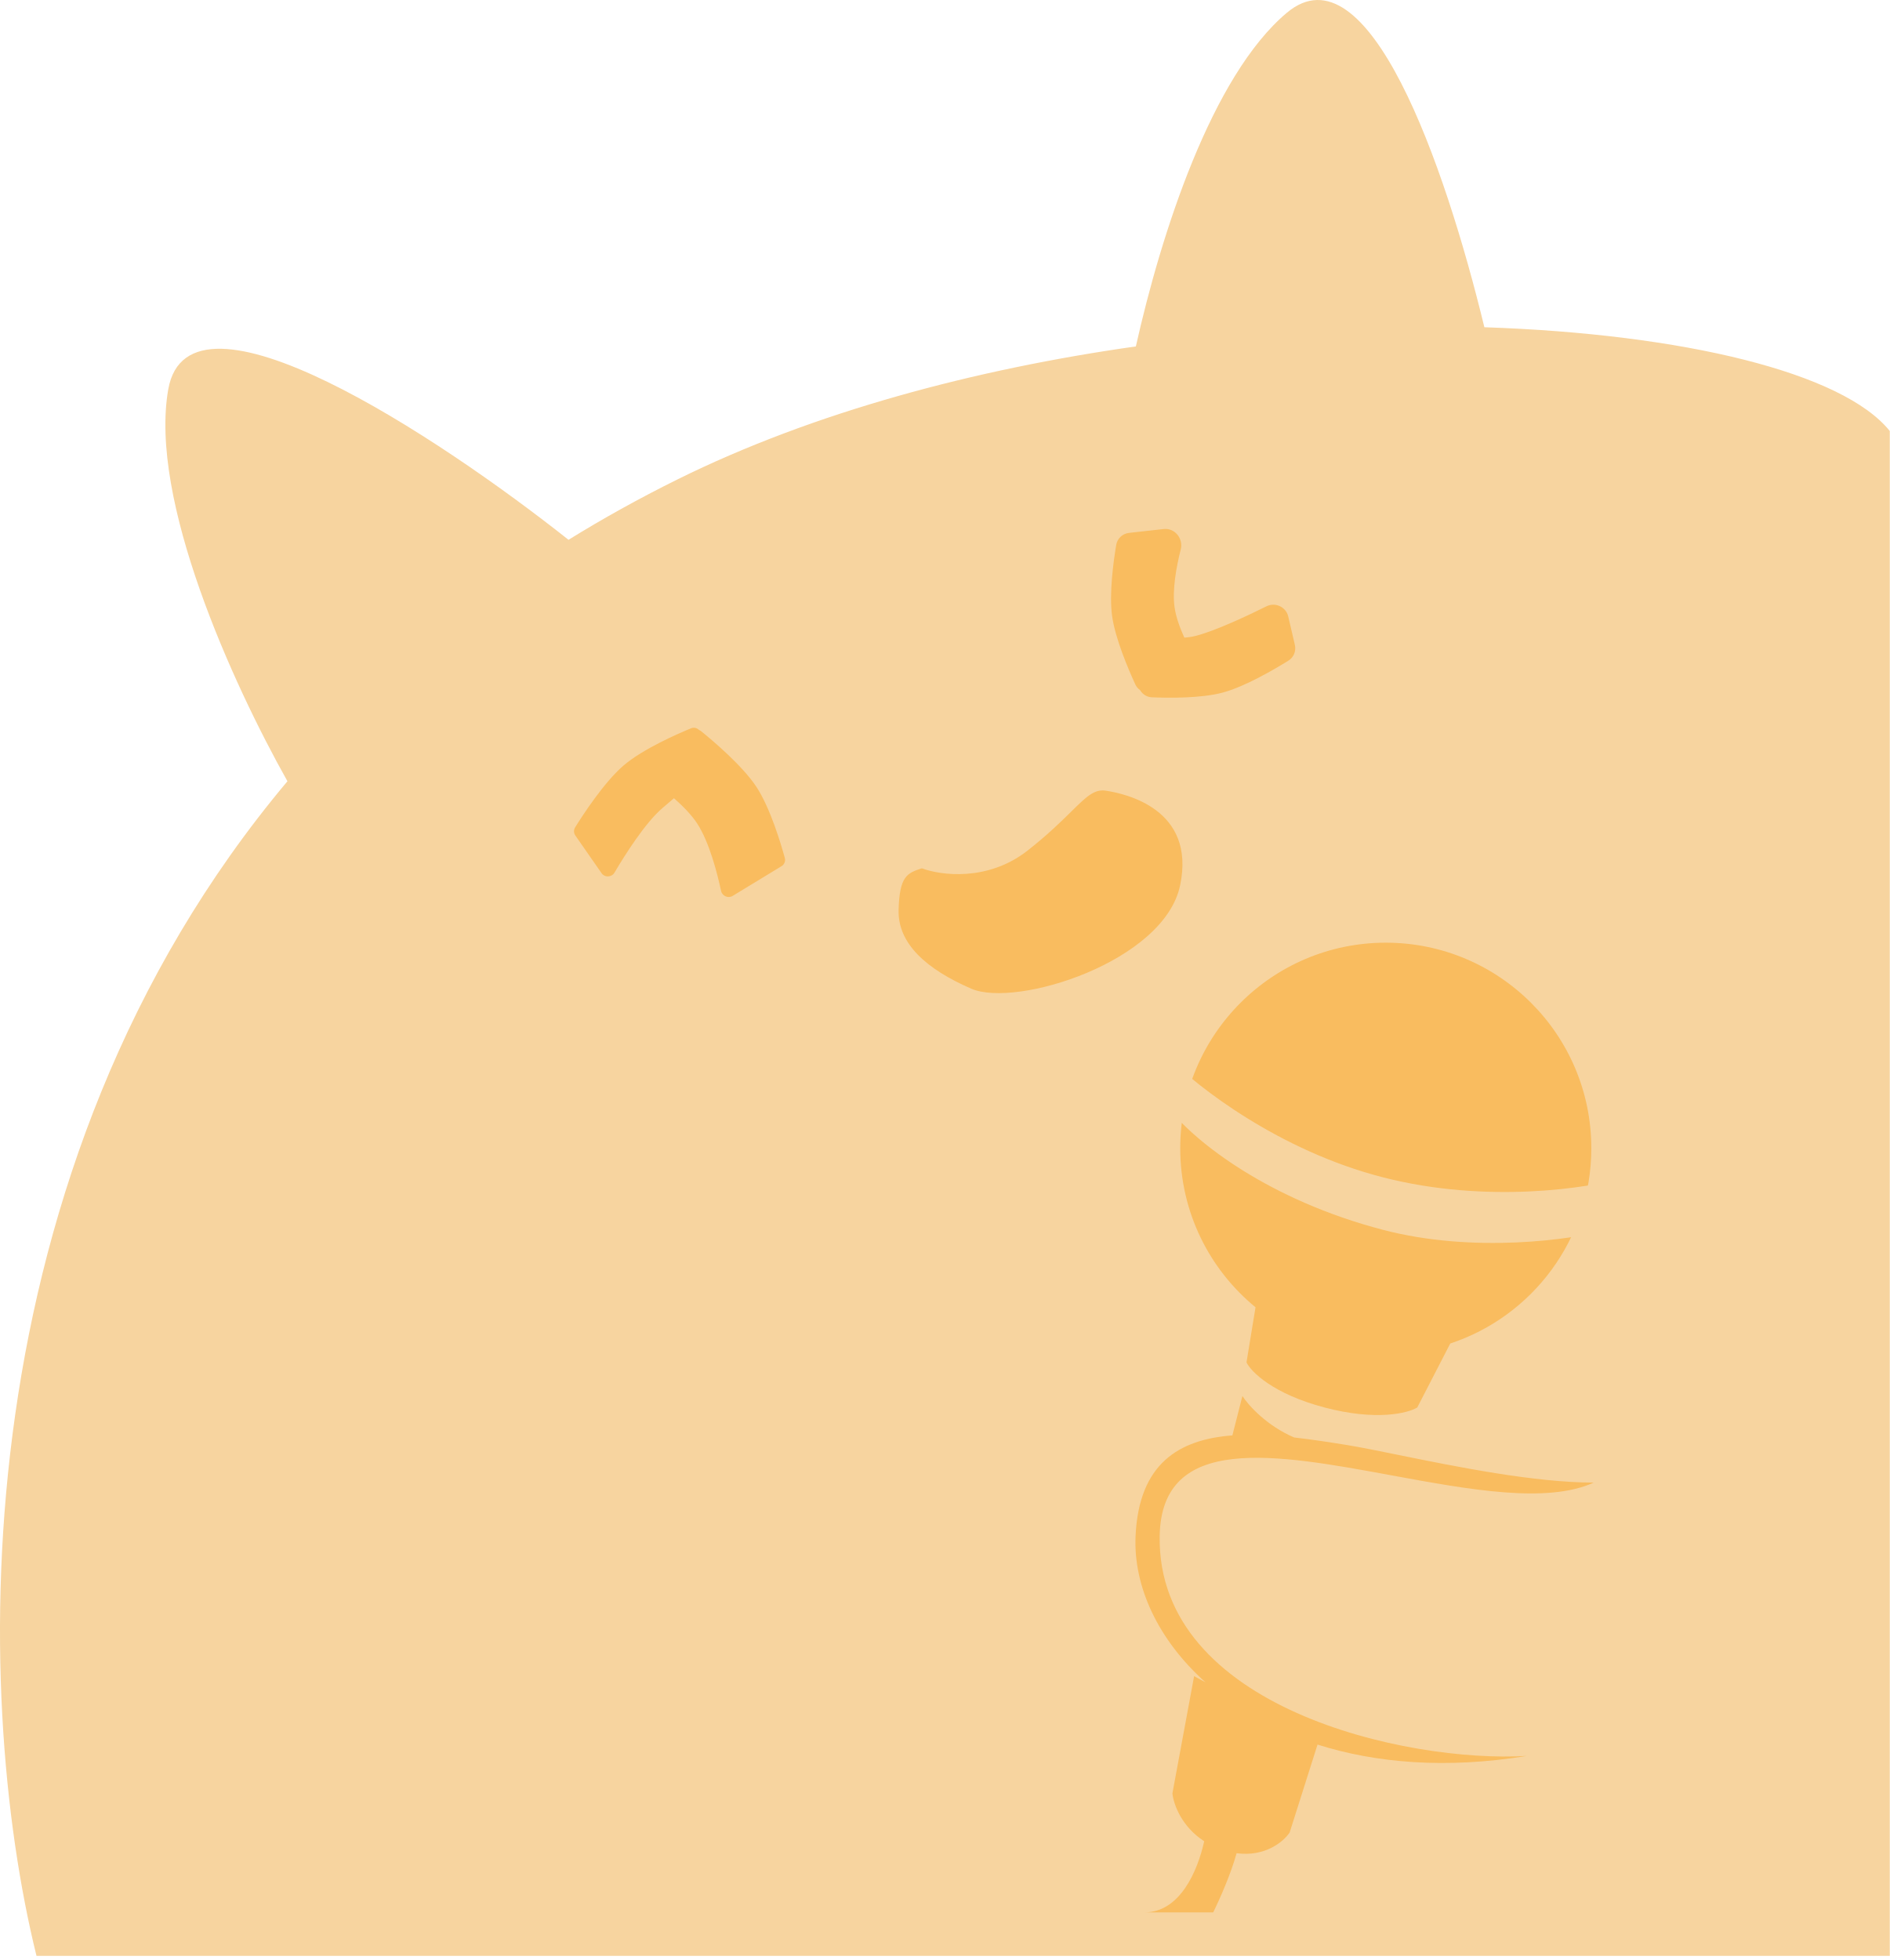
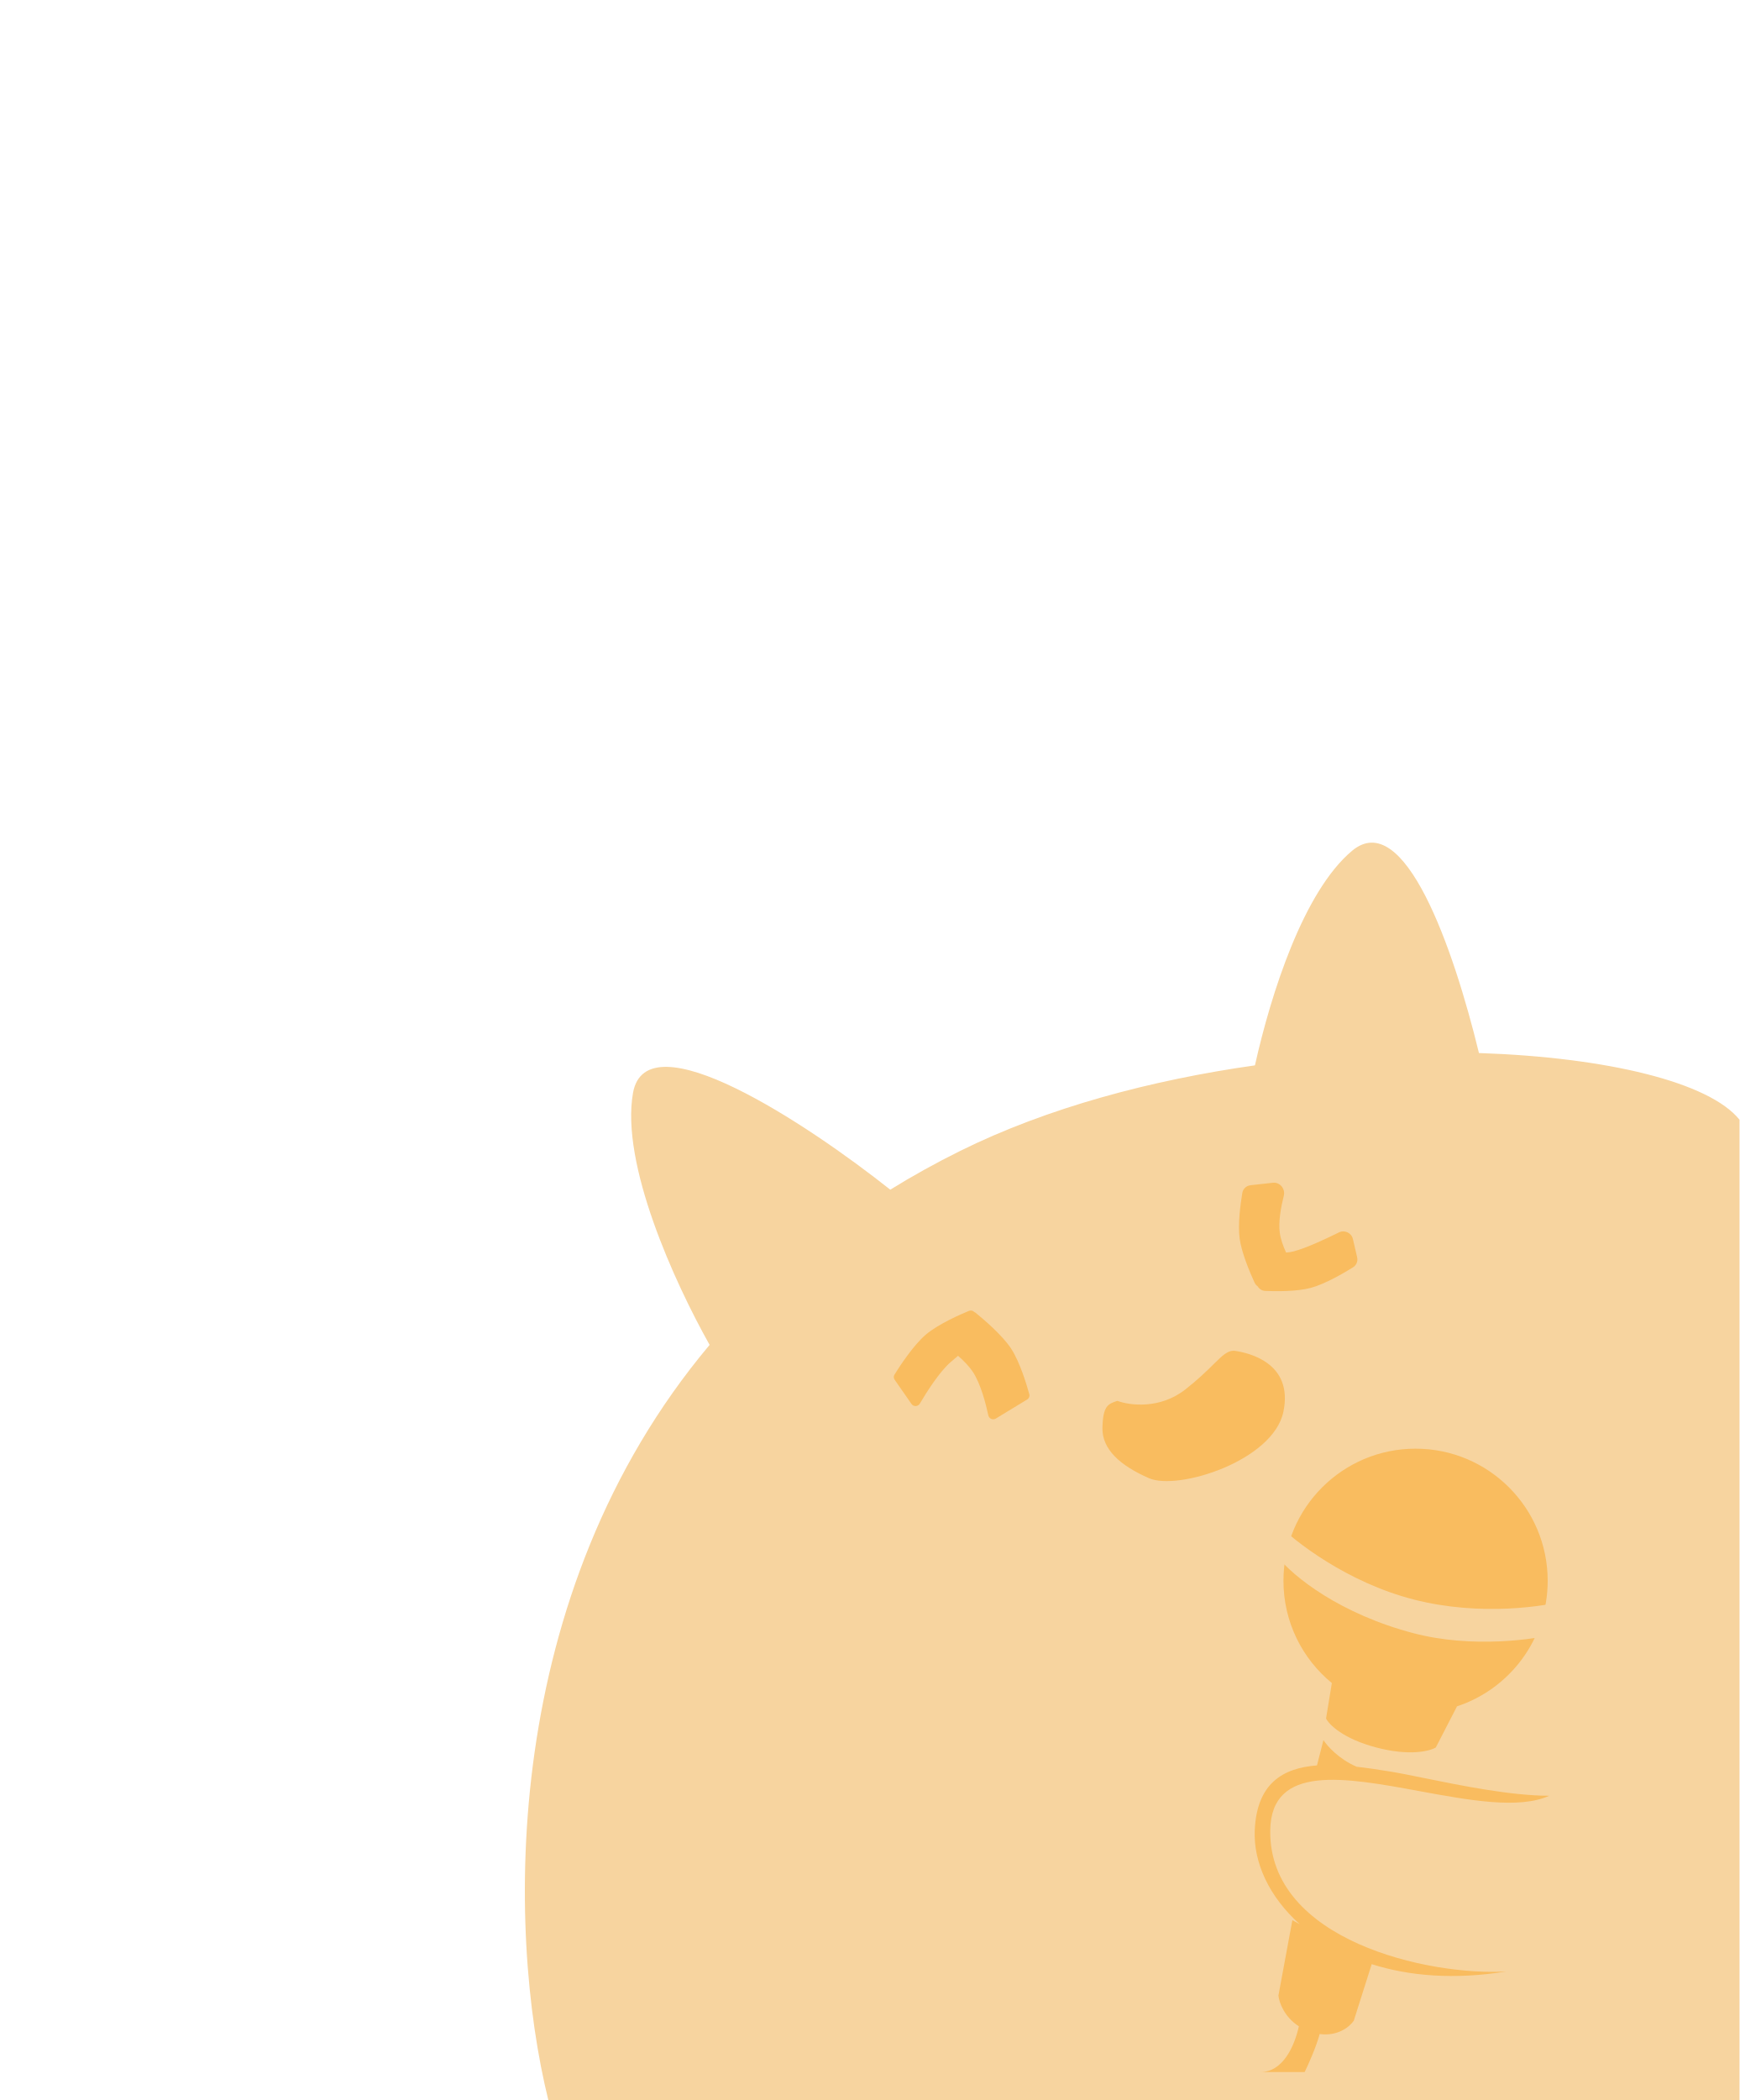
- <svg xmlns="http://www.w3.org/2000/svg" width="243" height="252" viewBox="0 0 243 252" fill="none">
-   <path fill-rule="evenodd" clip-rule="evenodd" d="M146.057 44.54C149.287 30.103 155.791 9.778 165.465 1.645C175.899 -7.127 185.77 21.05 190.87 42.074C216.558 42.938 236.989 47.924 243 55.417V251.469H4.692C-3.719 217.396 -4.954 150.33 36.961 100.446C29.894 87.865 19.125 64.213 21.638 50.046C24.316 34.957 56.398 56.163 73.102 69.404C77.511 66.678 82.167 64.089 87.082 61.655C104.625 52.967 125.42 47.462 146.057 44.54Z" fill="#F7D49F" />
-   <path fill-rule="evenodd" clip-rule="evenodd" d="M145.986 87.995C146.126 88.3 146.341 88.551 146.601 88.733C146.913 89.266 147.471 89.626 148.117 89.653C150.29 89.745 154.411 89.793 157.195 89.054C160.052 88.295 163.826 86.088 165.679 84.936C166.362 84.511 166.683 83.698 166.501 82.914L165.652 79.262C165.364 78.026 163.983 77.392 162.847 77.956C160.372 79.184 156.394 81.055 153.84 81.734C153.337 81.868 152.816 81.945 152.29 81.98C151.691 80.667 151.2 79.287 151.029 78.043C150.719 75.787 151.278 72.811 151.831 70.627C152.181 69.246 151.057 67.861 149.642 68.018L145.181 68.514C144.349 68.607 143.672 69.224 143.533 70.05C143.175 72.178 142.605 76.314 143.001 79.195C143.394 82.062 145.057 85.973 145.986 87.995ZM73.982 107.423C73.766 107.112 73.75 106.705 73.95 106.383C74.882 104.882 77.672 100.562 80.206 98.402C82.703 96.273 87.205 94.318 88.86 93.639C89.22 93.491 89.627 93.584 89.895 93.86C89.985 93.894 90.072 93.944 90.15 94.007C91.559 95.146 95.448 98.412 97.263 101.166C99.059 103.892 100.441 108.569 100.918 110.315C101.03 110.723 100.853 111.149 100.492 111.368L94.208 115.188C93.624 115.543 92.858 115.198 92.715 114.53C92.258 112.384 91.228 108.276 89.626 105.846C88.914 104.765 87.822 103.648 86.663 102.627C86.15 103.066 85.65 103.494 85.183 103.893C82.936 105.808 80.297 110.021 79.017 112.192C78.653 112.81 77.761 112.851 77.351 112.263L73.982 107.423ZM153.547 215.503L150.756 230.579C150.907 232.013 151.952 234.868 154.844 236.73C153.992 240.589 151.712 245.879 147.154 245.879H156.001C156.823 244.212 158.294 240.894 159.008 238.27C162.658 238.764 165.029 236.81 165.832 235.605L169.416 224.303C176.874 226.671 185.932 227.457 196.323 225.763C180.818 226.682 148.774 219.561 149.119 197.51C149.326 184.24 164.009 186.942 178.974 189.696C188.875 191.518 198.9 193.363 204.936 190.619C197.312 190.619 187.207 188.565 179.834 187.067L179.834 187.067L179.834 187.067L179.833 187.067L179.833 187.067C177.211 186.533 174.934 186.071 173.237 185.796C170.969 185.428 168.668 185.071 166.413 184.82C162.921 183.327 160.567 180.737 159.758 179.489L158.467 184.551C151.619 185.07 146.434 188.153 146.018 197.51C145.731 203.97 148.912 210.848 155.014 216.301L153.547 215.503ZM118.541 111.639C120.94 112.55 127.015 113.371 132.125 109.365C134.697 107.349 136.427 105.646 137.738 104.355C139.683 102.439 140.707 101.431 142.188 101.658C144.669 102.038 153.8 103.978 151.751 113.818C149.701 123.658 130.656 129.629 124.877 127.112C119.097 124.596 115.429 121.315 115.548 116.982C115.667 112.649 116.634 112.255 118.541 111.639ZM161.443 168.079L160.283 175.162C160.859 176.364 163.671 179.208 170.321 180.964C176.971 182.721 181.038 181.696 182.24 180.964L186.483 172.736C197.019 169.258 204.623 159.333 204.623 147.632C204.623 133.035 192.789 121.202 178.192 121.202C163.595 121.202 151.762 133.035 151.762 147.632C151.762 155.872 155.533 163.231 161.443 168.079Z" fill="#F9BC5F" />
-   <path d="M177.822 151.37C164.502 147.951 153.972 139.746 150.372 136.07C149.247 136.82 147.672 139.175 150.372 142.595C153.747 146.87 163.196 154.294 177.822 158.119C189.522 161.179 202.046 159.394 206.846 158.119L209.096 151.37C204.221 152.795 191.141 154.79 177.822 151.37Z" fill="#F7D49F" />
+ <svg xmlns="http://www.w3.org/2000/svg" width="348" height="420" viewBox="0 0 348 420" fill="none">
+   <path fill-rule="evenodd" clip-rule="evenodd" d="M251.057 213.072C254.287 198.635 260.791 178.309 270.465 170.176C280.899 161.405 290.77 189.582 295.87 210.606C321.558 211.47 341.989 216.455 348 223.948V420H109.692C101.281 385.927 100.046 318.862 141.961 268.978C134.894 256.396 124.125 232.744 126.638 218.578C129.316 203.489 161.398 224.694 178.102 237.935C182.511 235.209 187.167 232.621 192.082 230.187C209.625 221.498 230.42 215.993 251.057 213.072Z" fill="#F7D49F" />
+   <path fill-rule="evenodd" clip-rule="evenodd" d="M250.986 256.526C251.126 256.832 251.341 257.082 251.601 257.264C251.913 257.798 252.471 258.157 253.117 258.184C255.29 258.276 259.411 258.324 262.195 257.585C265.052 256.826 268.826 254.619 270.679 253.467C271.362 253.042 271.683 252.229 271.501 251.446L270.652 247.794C270.364 246.558 268.983 245.923 267.847 246.487C265.372 247.716 261.394 249.586 258.84 250.265C258.337 250.399 257.816 250.477 257.29 250.511C256.691 249.198 256.2 247.818 256.029 246.574C255.719 244.318 256.278 241.342 256.831 239.158C257.181 237.778 256.057 236.392 254.642 236.549L250.181 237.045C249.349 237.138 248.672 237.755 248.533 238.581C248.175 240.709 247.605 244.845 248.001 247.726C248.394 250.594 250.057 254.505 250.986 256.526ZM178.982 275.954C178.766 275.643 178.75 275.237 178.95 274.915C179.882 273.413 182.673 269.093 185.206 266.933C187.703 264.805 192.205 262.849 193.86 262.17C194.22 262.022 194.627 262.115 194.895 262.391C194.985 262.426 195.071 262.475 195.15 262.538C196.559 263.678 200.448 266.943 202.263 269.698C204.059 272.424 205.441 277.1 205.918 278.846C206.03 279.254 205.853 279.68 205.492 279.9L199.208 283.719C198.624 284.074 197.857 283.729 197.715 283.061C197.258 280.916 196.228 276.807 194.626 274.377C193.914 273.296 192.822 272.179 191.663 271.158C191.15 271.598 190.65 272.025 190.183 272.424C187.936 274.339 185.297 278.553 184.017 280.723C183.653 281.341 182.761 281.383 182.351 280.794L178.982 275.954ZM258.547 384.035L255.756 399.11C255.907 400.544 256.952 403.4 259.844 405.261C258.992 409.121 256.712 414.41 252.154 414.41H261.001C261.823 412.743 263.294 409.425 264.008 406.802C267.658 407.295 270.029 405.341 270.832 404.136L274.416 392.834C281.874 395.202 290.932 395.989 301.323 394.294C285.818 395.214 253.774 388.092 254.119 366.042C254.326 352.771 269.009 355.473 283.974 358.227C293.875 360.05 303.9 361.895 309.936 359.151C302.312 359.151 292.207 357.097 284.834 355.598L284.834 355.598L284.834 355.598L284.833 355.598L284.833 355.598C282.211 355.065 279.934 354.602 278.237 354.327C275.969 353.959 273.668 353.602 271.413 353.351C267.921 351.859 265.567 349.268 264.758 348.02L263.467 353.083C256.619 353.602 251.434 356.684 251.018 366.042C250.731 372.501 253.912 379.379 260.014 384.832L258.547 384.035ZM223.541 280.17C225.94 281.081 232.015 281.902 237.125 277.897C239.697 275.881 241.427 274.177 242.738 272.886C244.683 270.97 245.707 269.963 247.188 270.189C249.669 270.569 258.8 272.509 256.751 282.349C254.701 292.189 235.656 298.16 229.877 295.644C224.097 293.128 220.429 289.847 220.548 285.513C220.667 281.18 221.634 280.786 223.541 280.17ZM266.443 336.61L265.283 343.693C265.859 344.895 268.671 347.739 275.321 349.496C281.971 351.252 286.038 350.228 287.24 349.496L291.483 341.267C302.019 337.789 309.623 327.864 309.623 316.163C309.623 301.566 297.789 289.733 283.192 289.733C268.595 289.733 256.762 301.566 256.762 316.163C256.762 324.403 260.533 331.763 266.443 336.61Z" fill="#F9BC5F" />
+   <path d="M282.822 319.902C269.502 316.482 258.972 308.277 255.372 304.602C254.247 305.351 252.672 307.706 255.372 311.126C258.747 315.401 268.196 322.826 282.822 326.651C294.522 329.711 307.046 327.926 311.846 326.651L314.096 319.902C309.221 321.326 296.141 323.321 282.822 319.902Z" fill="#F7D49F" />
</svg>
